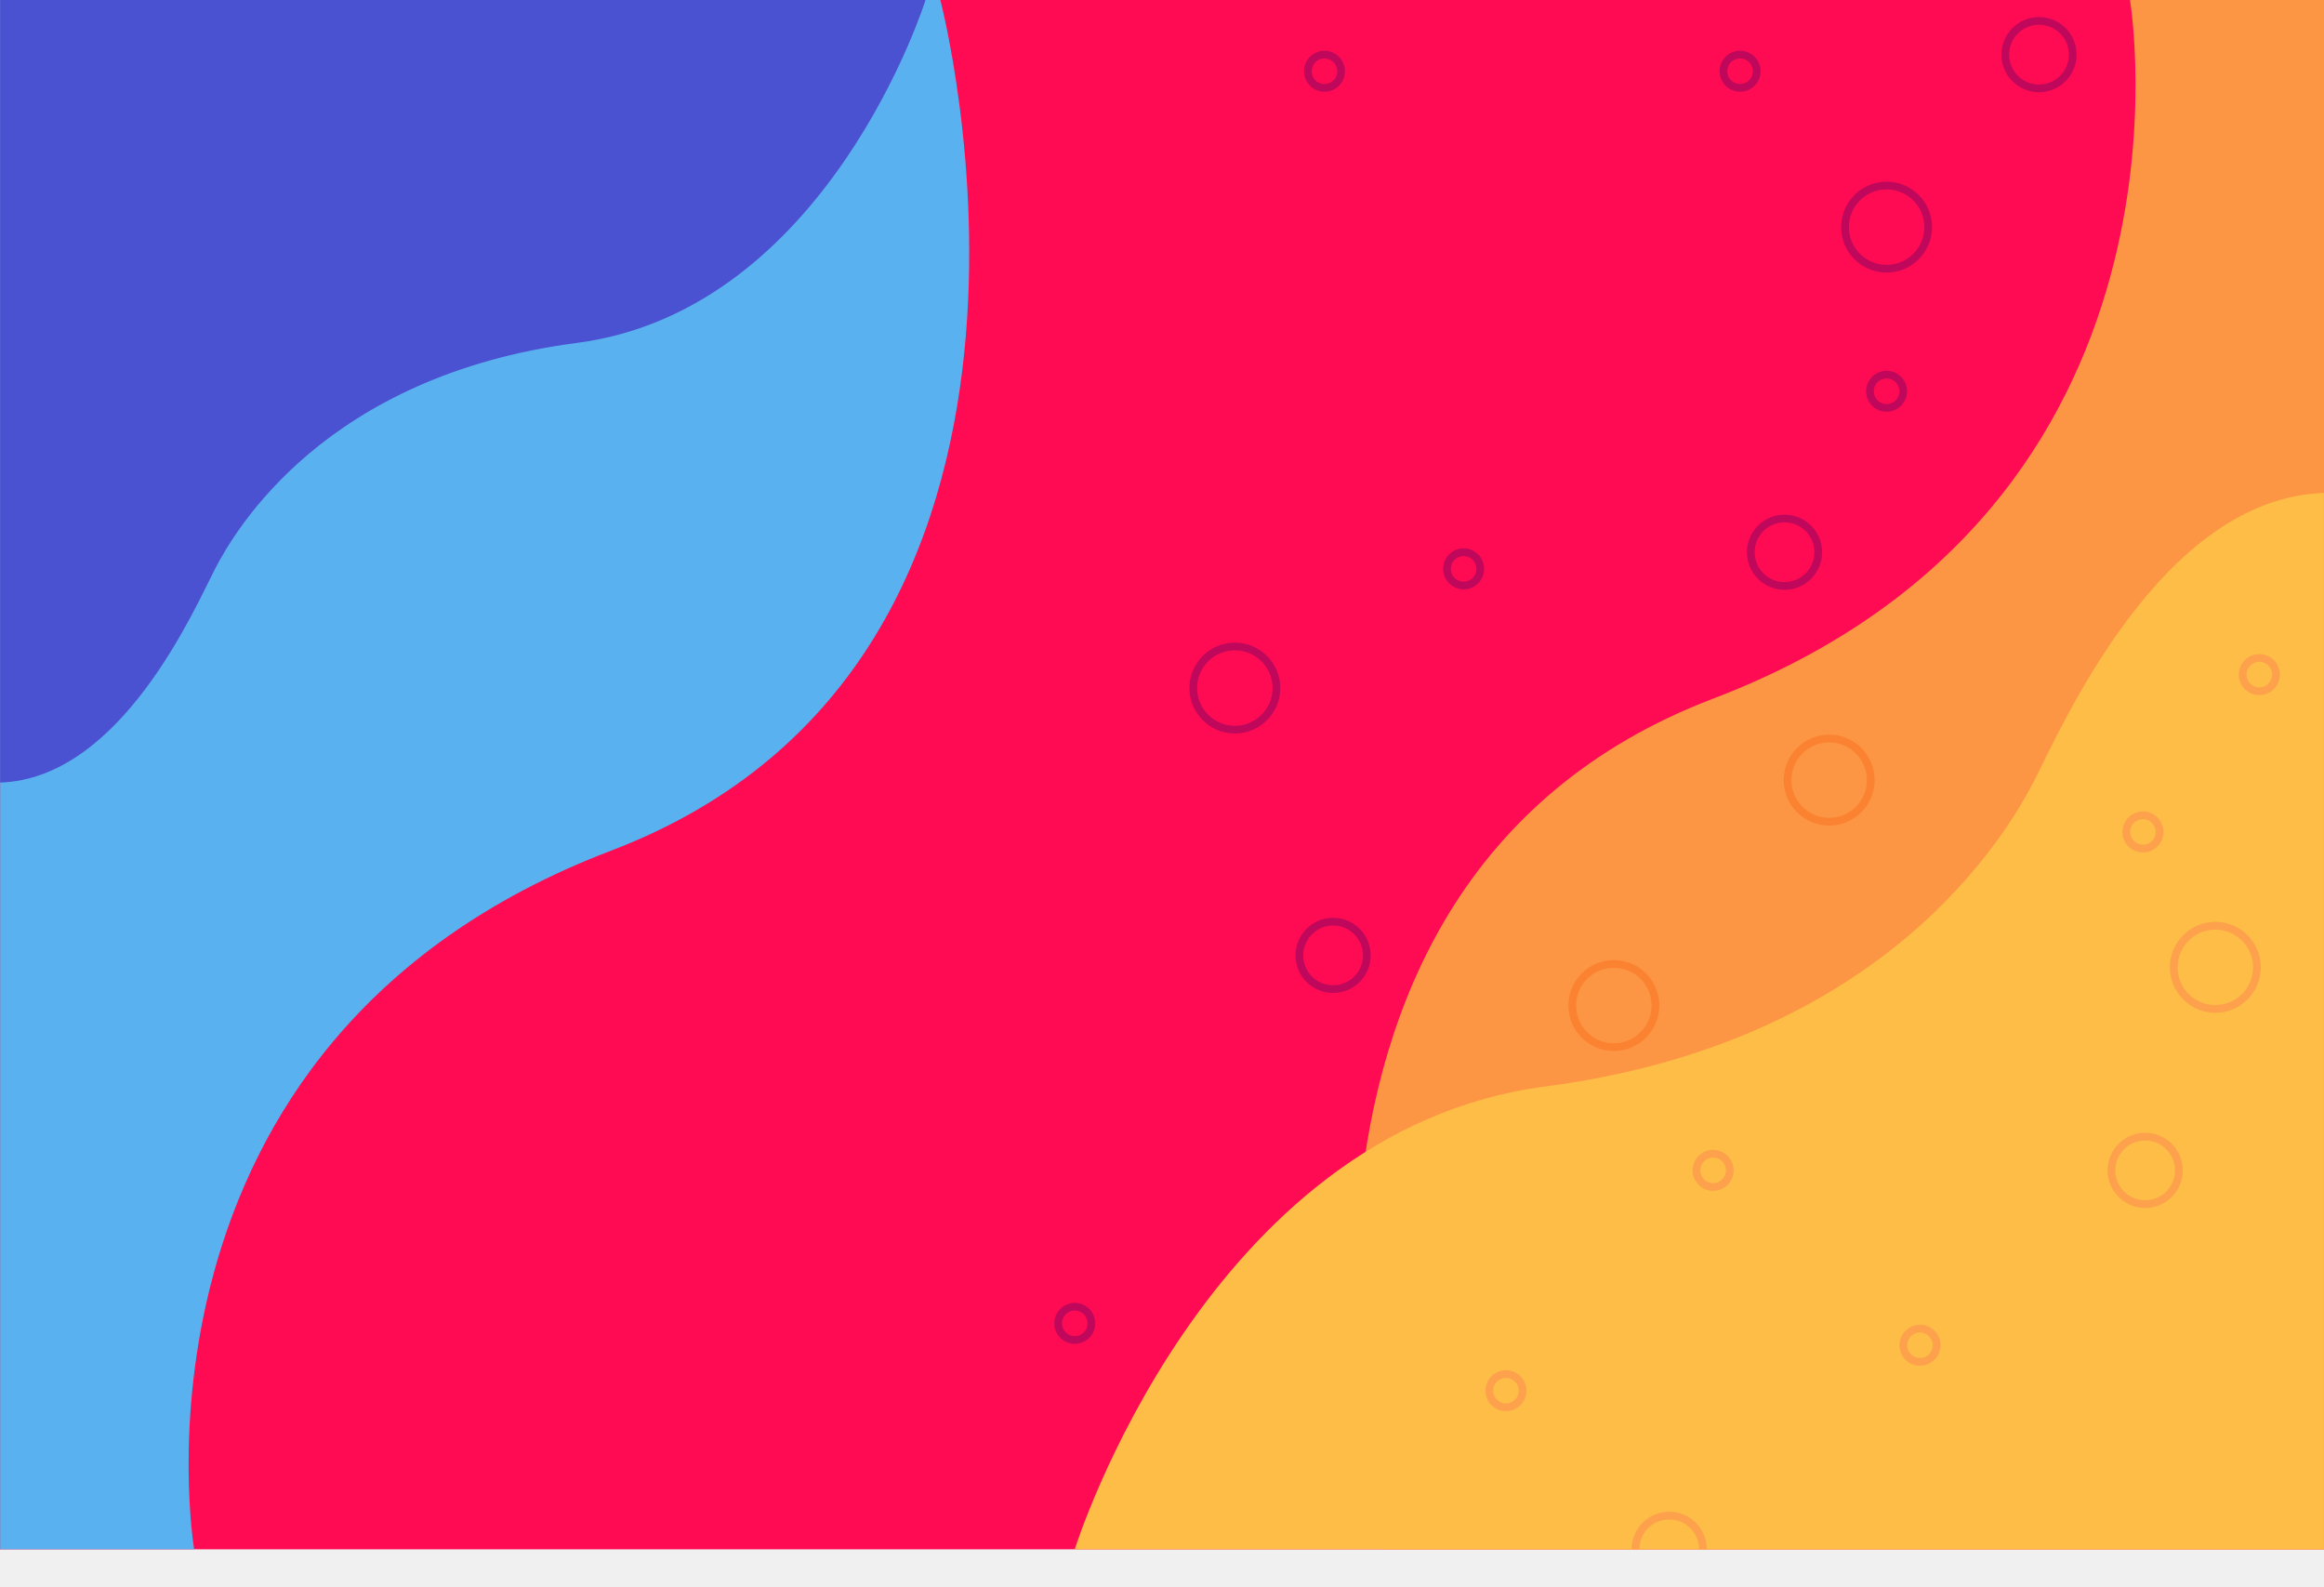
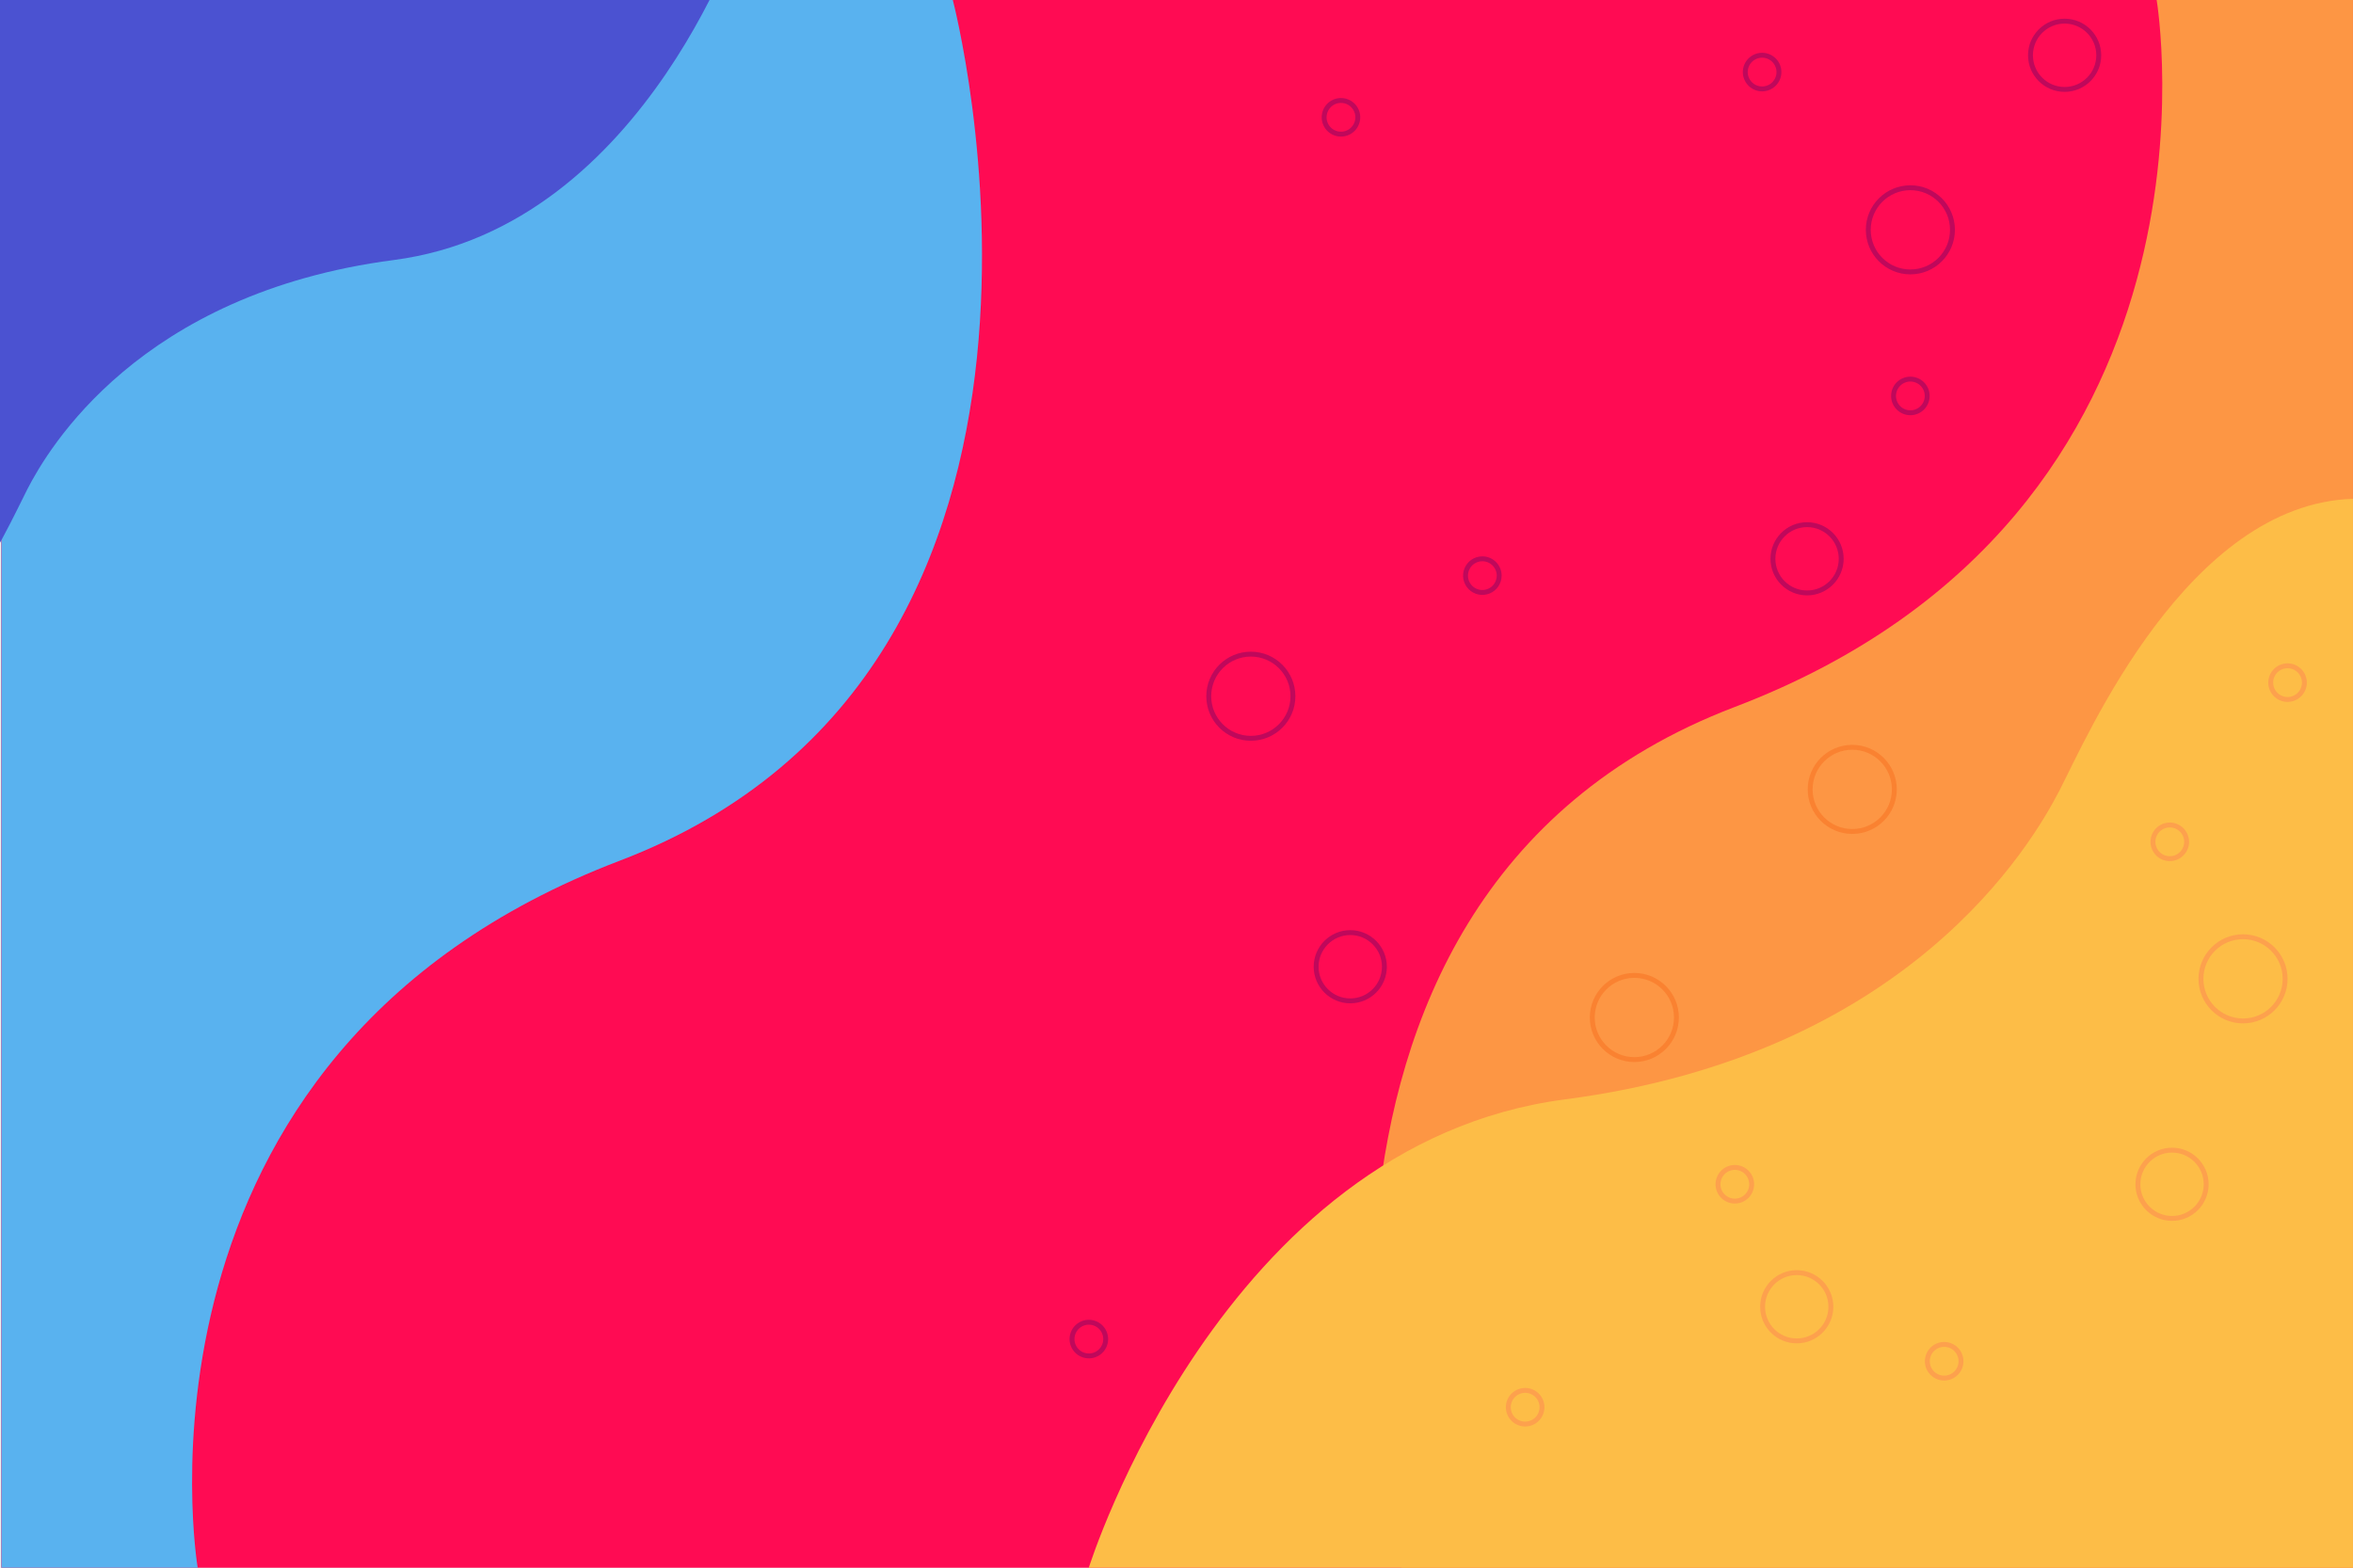
- <svg xmlns="http://www.w3.org/2000/svg" id="BACKGROUND" viewBox="0 0 1200.15 819.42">
+ <svg xmlns="http://www.w3.org/2000/svg" width="1921" height="1280" viewBox="0 0 1921 1280" fill="none">
+   <g clip-path="url(#clip0)">
+     <path d="M0.984 1279.93L1920.98 1279.93L1920.98 0L0.984 0L0.984 1279.93Z" fill="#FF0B53" />
+     <path d="M1144.25 1279.93C1144.25 1279.93 1000.99 735.464 1416.31 577.168C1831.64 418.873 1760.7 0 1760.7 0H1920.98V1279.93H1144.25Z" fill="#FD9644" />
+     <path d="M777.863 0C777.863 0 921.077 544.466 505.801 702.761C90.525 861.057 161.396 1279.93 161.396 1279.93H1.112V0H777.863Z" fill="#59B2EF" />
+     <path d="M888.905 1279.93C888.905 1279.93 996.972 934.141 1277.75 897.551C1558.53 860.961 1658.83 689.082 1681.48 645.133C1704.13 601.183 1786.17 411.545 1920.95 407.242V1279.93H888.905Z" fill="#FDBD47" />
+     <path d="M1512.19 678.843C1531.17 678.843 1546.55 663.456 1546.55 644.477C1546.55 625.497 1531.17 610.11 1512.19 610.11C1493.21 610.11 1477.82 625.497 1477.82 644.477C1477.82 663.456 1493.21 678.843 1512.19 678.843Z" stroke="#FA8231" stroke-width="4" stroke-linecap="round" stroke-linejoin="round" />
+     <path d="M1021.19 602.783C1040.17 602.783 1055.56 587.397 1055.56 568.417C1055.56 549.437 1040.17 534.051 1021.19 534.051C1002.21 534.051 986.829 549.437 986.829 568.417C986.829 587.397 1002.21 602.783 1021.19 602.783Z" stroke="#BF085B" stroke-width="4" stroke-linecap="round" stroke-linejoin="round" />
+     <path d="M1831.22 833.506C1850.2 833.506 1865.58 818.12 1865.58 799.14C1865.58 780.16 1850.2 764.774 1831.22 764.774C1812.24 764.774 1796.86 780.16 1796.86 799.14C1796.86 818.12 1812.24 833.506 1831.22 833.506Z" stroke="#FDA14D" stroke-width="4" stroke-linecap="round" stroke-linejoin="round" />
+     <path d="M1334.29 865.073C1353.27 865.073 1368.65 849.686 1368.65 830.706C1368.65 811.726 1353.27 796.34 1334.29 796.34C1315.31 796.34 1299.93 811.726 1299.93 830.706C1299.93 849.686 1315.31 865.073 1334.29 865.073Z" stroke="#FA8231" stroke-width="4" stroke-linecap="round" stroke-linejoin="round" />
+     <path d="M1559.64 222.004C1578.62 222.004 1594 206.618 1594 187.638C1594 168.658 1578.62 153.272 1559.64 153.272C1540.66 153.272 1525.27 168.658 1525.27 187.638C1525.27 206.618 1540.66 222.004 1559.64 222.004Z" stroke="#BF085B" stroke-width="4" stroke-linecap="round" stroke-linejoin="round" />
+     <path d="M1102.37 817.139C1117.76 817.139 1130.23 804.661 1130.23 789.269C1130.23 773.876 1117.76 761.398 1102.37 761.398C1086.98 761.398 1074.5 773.876 1074.5 789.269C1074.5 804.661 1086.98 817.139 1102.37 817.139Z" stroke="#BF085B" stroke-width="4" stroke-linecap="round" stroke-linejoin="round" />
+     <path d="M1773.26 994.745C1788.65 994.745 1801.13 982.267 1801.13 966.875C1801.13 951.483 1788.65 939.004 1773.26 939.004C1757.87 939.004 1745.39 951.483 1745.39 966.875C1745.39 982.267 1757.87 994.745 1773.26 994.745Z" stroke="#FDA14D" stroke-width="4" stroke-linecap="round" stroke-linejoin="round" />
+     <path d="M1475.3 484.085C1490.69 484.085 1503.16 471.607 1503.16 456.215C1503.16 440.822 1490.69 428.344 1475.3 428.344C1459.9 428.344 1447.43 440.822 1447.43 456.215C1447.43 471.607 1459.9 484.085 1475.3 484.085Z" stroke="#BF085B" stroke-width="4" stroke-linecap="round" stroke-linejoin="round" />
+     <path d="M1685.56 73.004C1700.95 73.004 1713.43 60.526 1713.43 45.133C1713.43 29.741 1700.95 17.263 1685.56 17.263C1670.17 17.263 1657.69 29.741 1657.69 45.133C1657.69 60.526 1670.17 73.004 1685.56 73.004Z" stroke="#BF085B" stroke-width="4" stroke-linecap="round" stroke-linejoin="round" />
+     <path d="M1466.87 1094.74C1482.26 1094.74 1494.74 1082.26 1494.74 1066.87C1494.74 1051.48 1482.26 1039 1466.87 1039C1451.48 1039 1439 1051.48 1439 1066.87C1439 1082.26 1451.48 1094.74 1466.87 1094.74Z" stroke="#FDA14D" stroke-width="4" stroke-linecap="round" stroke-linejoin="round" />
+     <path d="M1223.94 469.958C1223.94 472.676 1223.13 475.333 1221.62 477.594C1220.11 479.854 1217.96 481.615 1215.45 482.655C1212.94 483.695 1210.18 483.968 1207.51 483.437C1204.85 482.907 1202.4 481.598 1200.48 479.676C1198.55 477.754 1197.25 475.305 1196.72 472.639C1196.18 469.973 1196.46 467.21 1197.5 464.699C1198.54 462.188 1200.3 460.041 1202.56 458.531C1204.82 457.021 1207.48 456.215 1210.19 456.215C1213.84 456.215 1217.33 457.663 1219.91 460.24C1222.49 462.818 1223.94 466.313 1223.94 469.958Z" stroke="#BF085B" stroke-width="4" stroke-linecap="round" stroke-linejoin="round" />
+     <path d="M1867.57 571.057C1875.16 571.057 1881.31 564.904 1881.31 557.313C1881.31 549.723 1875.16 543.57 1867.57 543.57C1859.98 543.57 1853.83 549.723 1853.83 557.313C1853.83 564.904 1859.98 571.057 1867.57 571.057Z" stroke="#FDA14D" stroke-width="4" stroke-linecap="round" stroke-linejoin="round" />
+     <path d="M1771.42 701.033C1779.01 701.033 1785.16 694.88 1785.16 687.29C1785.16 679.7 1779.01 673.547 1771.42 673.547C1763.83 673.547 1757.68 679.7 1757.68 687.29C1757.68 694.88 1763.83 701.033 1771.42 701.033Z" stroke="#FDA14D" stroke-width="4" stroke-linecap="round" stroke-linejoin="round" />
+     <path d="M1452.06 61.622C1453.59 54.189 1448.81 46.919 1441.38 45.383C1433.95 43.848 1426.68 48.629 1425.14 56.062C1423.61 63.496 1428.39 70.766 1435.82 72.302C1443.25 73.837 1450.52 69.056 1452.06 61.622Z" stroke="#BF085B" stroke-width="4" stroke-linecap="round" stroke-linejoin="round" />
+     <path d="M1559.64 336.99C1567.23 336.99 1573.38 330.836 1573.38 323.246C1573.38 315.656 1567.23 309.503 1559.64 309.503C1552.05 309.503 1545.9 315.656 1545.9 323.246C1545.9 330.836 1552.05 336.99 1559.64 336.99Z" stroke="#BF085B" stroke-width="4" stroke-linecap="round" stroke-linejoin="round" />
+     <path d="M1108.33 97.978C1109.55 90.487 1104.47 83.425 1096.98 82.207C1089.49 80.988 1082.43 86.073 1081.21 93.565C1079.99 101.057 1085.07 108.118 1092.56 109.337C1100.06 110.555 1107.12 105.47 1108.33 97.978Z" stroke="#BF085B" stroke-width="4" stroke-linecap="round" stroke-linejoin="round" />
+     <path d="M902.217 1096.83C904.186 1089.49 899.839 1081.96 892.509 1079.99C885.179 1078.02 877.641 1082.37 875.673 1089.7C873.705 1097.03 878.052 1104.57 885.382 1106.53C892.712 1108.5 900.249 1104.16 902.217 1096.83Z" stroke="#BF085B" stroke-width="4" stroke-linecap="round" stroke-linejoin="round" />
+     <path d="M1426.04 976.58C1431.41 971.213 1431.41 962.511 1426.04 957.144C1420.68 951.777 1411.98 951.777 1406.61 957.144C1401.24 962.511 1401.24 971.213 1406.61 976.58C1411.98 981.947 1420.68 981.947 1426.04 976.58Z" stroke="#FDA14D" stroke-width="4" stroke-linecap="round" stroke-linejoin="round" />
+     <path d="M1249.38 1161.96C1256.6 1159.63 1260.56 1151.88 1258.23 1144.66C1255.89 1137.44 1248.14 1133.48 1240.92 1135.81C1233.7 1138.15 1229.74 1145.89 1232.07 1153.12C1234.41 1160.34 1242.16 1164.3 1249.38 1161.96Z" stroke="#FDA14D" stroke-width="4" stroke-linecap="round" stroke-linejoin="round" />
+     <path d="M1600.67 1114.21C1602.25 1106.79 1597.51 1099.49 1590.09 1097.91C1582.67 1096.33 1575.37 1101.07 1573.79 1108.49C1572.21 1115.92 1576.95 1123.22 1584.37 1124.8C1591.8 1126.38 1599.09 1121.64 1600.67 1114.21Z" stroke="#FDA14D" stroke-width="4" stroke-linecap="round" stroke-linejoin="round" />
+     <path d="M609.528 -71C609.528 -71 529.538 185.146 321.468 212.296C113.398 239.447 39.184 366.736 22.402 399.278C5.62 431.82 -55.157 572.261 -155 575.508V-71H609.528Z" fill="#4B52D1" />
+   </g>
  <defs>
-     <style>.cls-1,.cls-10,.cls-8,.cls-9{fill:none;}.cls-2{fill:#ff0b53;}.cls-3{fill:#fd9644;}.cls-4{fill:#59b2ef;}.cls-5{fill:#fdbd47;}.cls-6{fill:#4b52d1;}.cls-7{clip-path:url(#clip-path);}.cls-8{stroke:#fa8231;}.cls-10,.cls-8,.cls-9{stroke-linecap:round;stroke-linejoin:round;stroke-width:4px;}.cls-9{stroke:#bf085b;}.cls-10{stroke:#fda14d;}</style>
-     <clipPath id="clip-path" transform="translate(0.07)">
-       <rect class="cls-1" width="1200" height="800" />
+     <clipPath id="clip0">
+       <rect width="1921" height="1280" fill="white" />
    </clipPath>
  </defs>
-   <rect class="cls-2" x="-0.07" width="1200.15" height="800" transform="translate(1200.07 800) rotate(180)" />
-   <path class="cls-3" d="M714.55,800S625,459.69,884.61,360.75,1099.88,0,1099.88,0h100.19V800Z" transform="translate(0.07)" />
-   <path class="cls-4" d="M485.53,0s89.52,340.31-170.06,439.25S100.19,800,100.19,800H0V0Z" transform="translate(0.07)" />
-   <path class="cls-5" d="M554.94,800S622.49,583.87,798,561s238.2-130.3,252.36-157.77,65.44-146,149.69-148.69V800Z" transform="translate(0.07)" />
-   <path class="cls-6" d="M477.89,0s-50,160.1-180.06,177.07S121.38,273.6,110.89,293.94,62.41,402.06,0,404.09V0Z" transform="translate(0.07)" />
-   <g class="cls-7">
-     <circle class="cls-8" cx="944.61" cy="402.82" r="21.48" />
-     <circle class="cls-9" cx="637.7" cy="355.28" r="21.48" />
-     <circle class="cls-10" cx="1144.03" cy="499.49" r="21.48" />
-     <circle class="cls-8" cx="833.41" cy="519.22" r="21.48" />
-     <circle class="cls-9" cx="974.27" cy="117.28" r="21.48" />
-     <circle class="cls-9" cx="688.44" cy="493.32" r="17.42" />
-     <circle class="cls-10" cx="1107.8" cy="604.33" r="17.42" />
-     <circle class="cls-9" cx="921.55" cy="285.15" r="17.42" />
-     <circle class="cls-9" cx="1052.98" cy="28.21" r="17.42" />
-     <circle class="cls-10" cx="862" cy="800" r="17.42" />
-     <path class="cls-9" d="M764.36,293.74a8.59,8.59,0,1,1-8.59-8.59A8.59,8.59,0,0,1,764.36,293.74Z" transform="translate(0.07)" />
-     <circle class="cls-10" cx="1166.75" cy="348.34" r="8.59" />
-     <circle class="cls-10" cx="1106.65" cy="429.58" r="8.59" />
-     <circle class="cls-9" cx="898.59" cy="36.8" r="8.59" transform="translate(680.81 909.35) rotate(-78.33)" />
-     <circle class="cls-9" cx="974.27" cy="202.04" r="8.59" />
-     <circle class="cls-9" cx="683.94" cy="36.8" r="8.59" transform="translate(537.85 705.95) rotate(-80.76)" />
-     <circle class="cls-9" cx="554.94" cy="683.28" r="8.59" transform="translate(-248.78 1042.09) rotate(-74.97)" />
-     <circle class="cls-10" cx="884.61" cy="604.33" r="8.59" transform="translate(-168.15 802.51) rotate(-45)" />
-     <circle class="cls-10" cx="777.64" cy="718.05" r="8.59" transform="translate(-183.16 274.15) rotate(-17.92)" />
-     <circle class="cls-10" cx="991.45" cy="694.64" r="8.59" transform="translate(105.78 1519.84) rotate(-77.99)" />
-   </g>
</svg>
